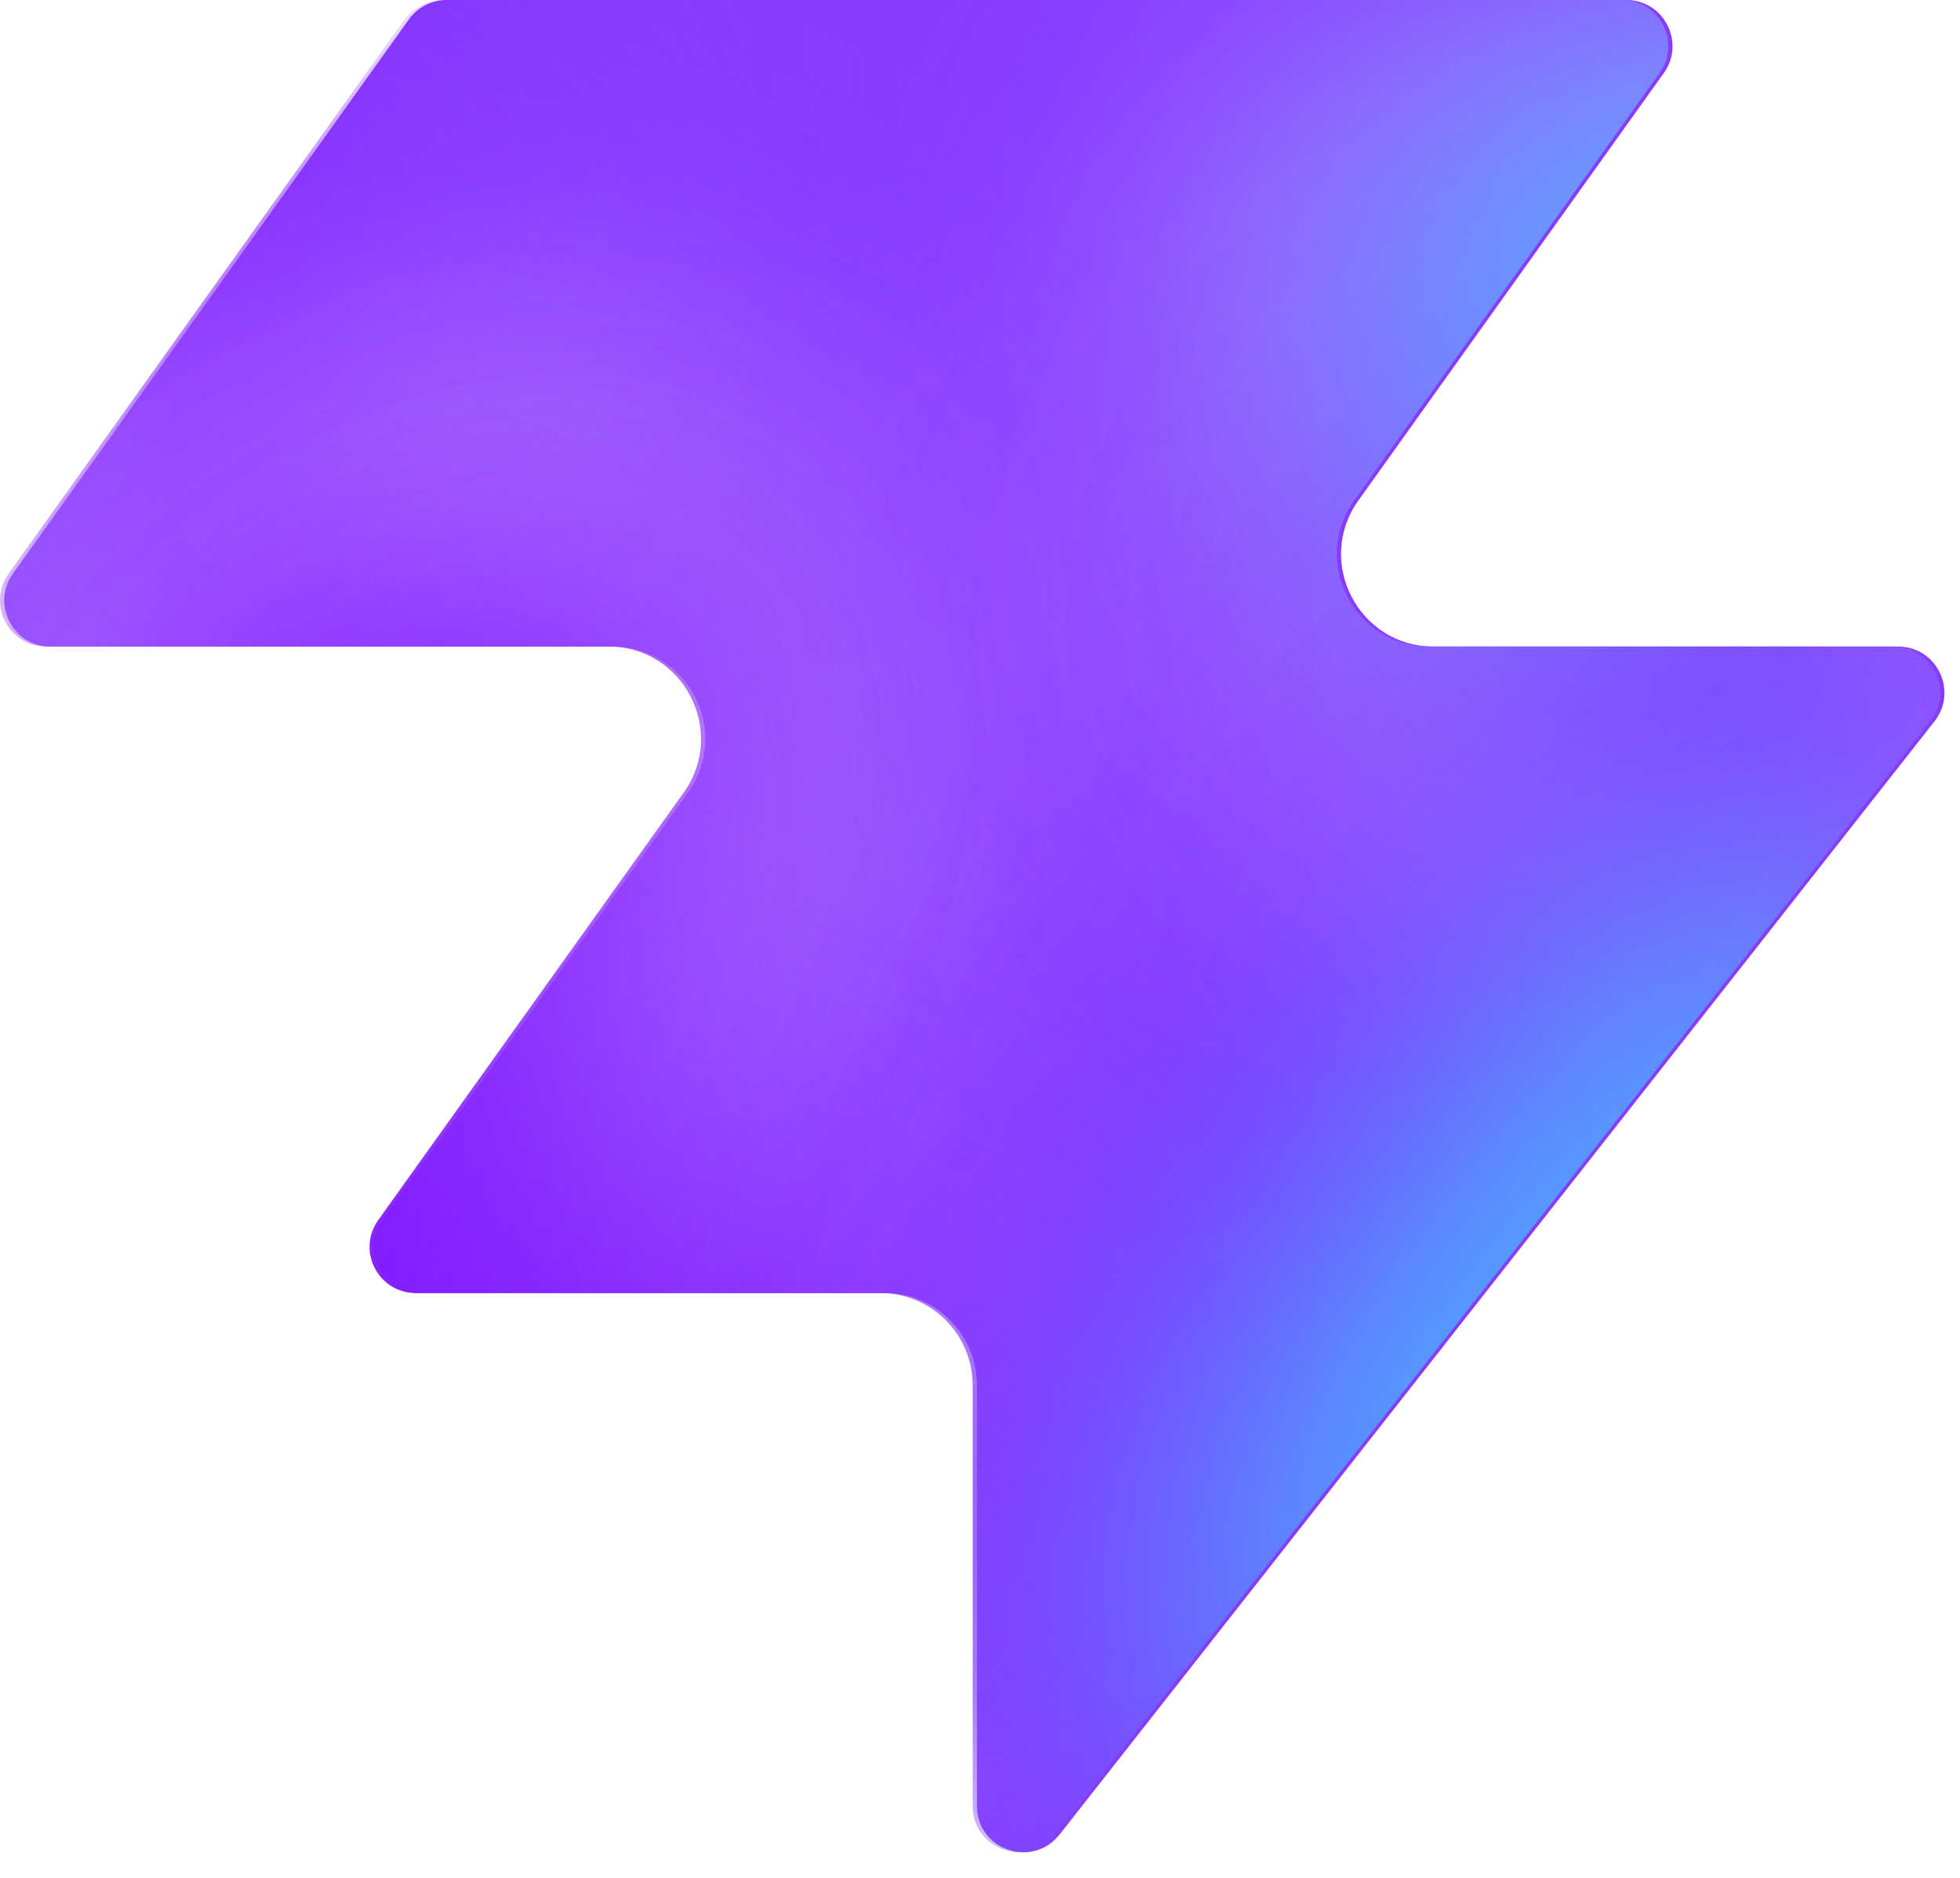
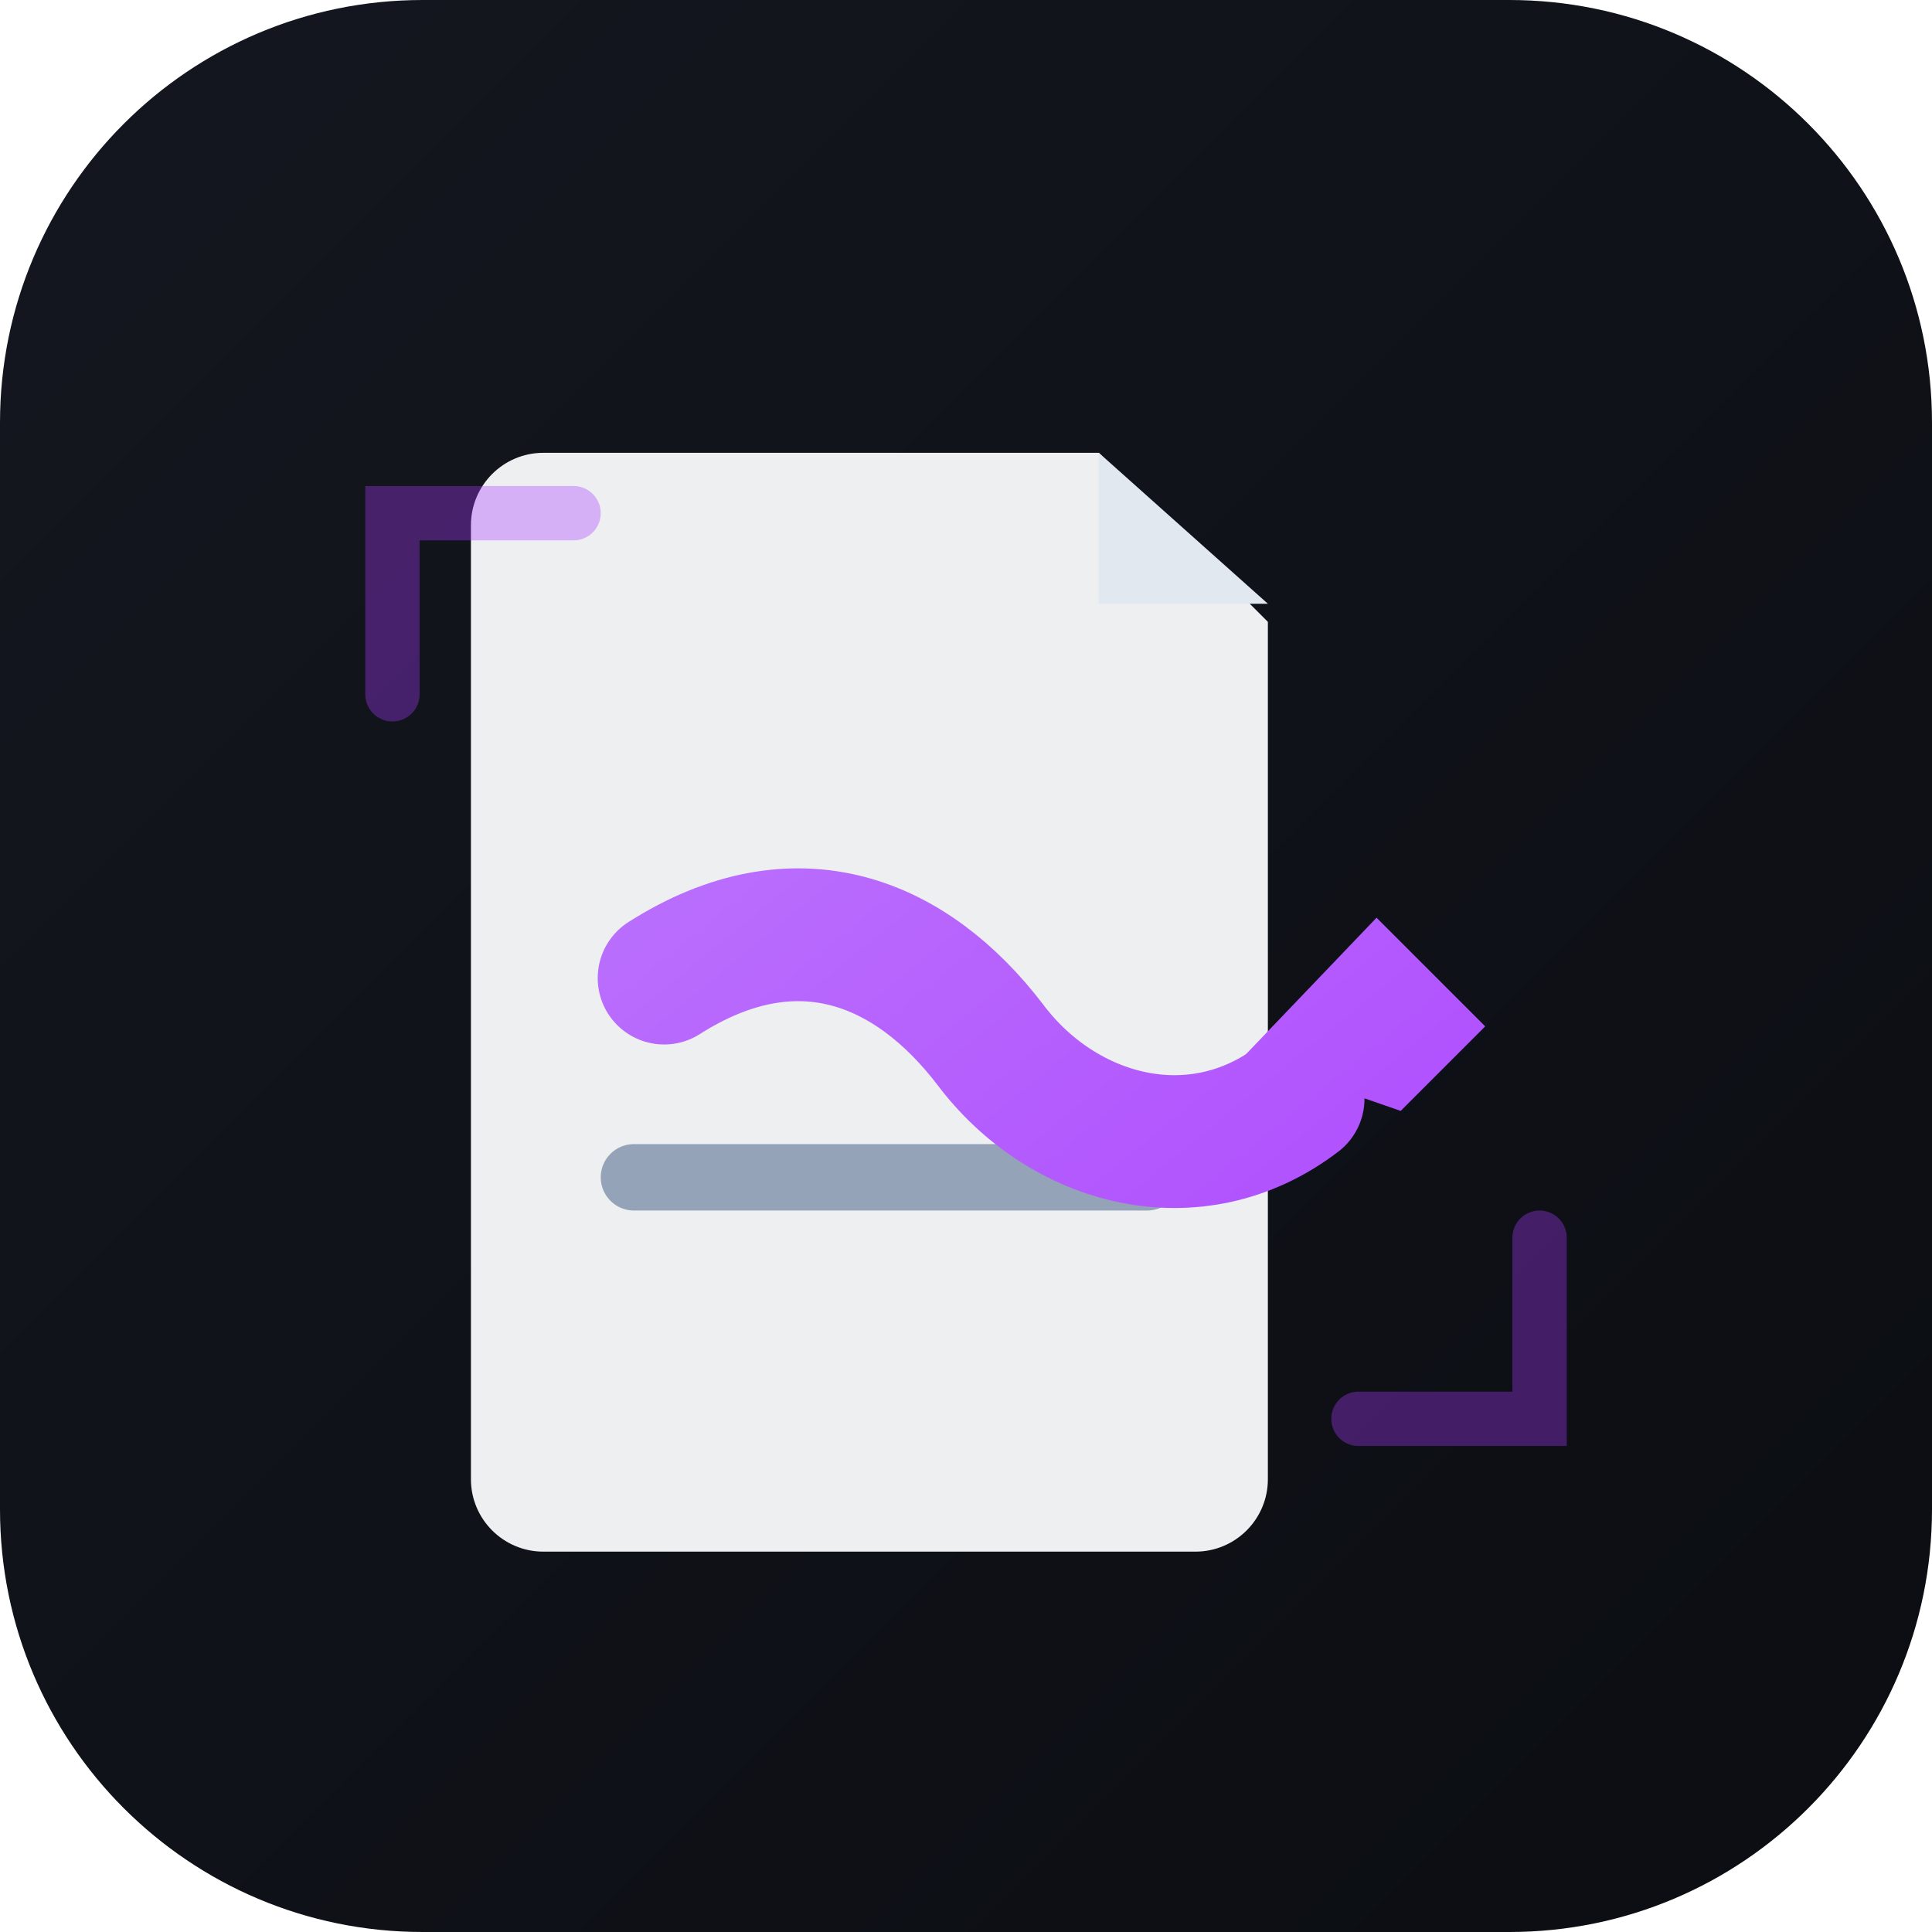
- <svg xmlns="http://www.w3.org/2000/svg" width="48" height="46" fill="none" viewBox="0 0 48 46">
-   <path fill="#863bff" d="M25.946 44.938c-.664.845-2.021.375-2.021-.698V33.937a2.26 2.26 0 0 0-2.262-2.262H10.287c-.92 0-1.456-1.04-.92-1.788l7.48-10.471c1.07-1.497 0-3.578-1.842-3.578H1.237c-.92 0-1.456-1.04-.92-1.788L10.013.474c.214-.297.556-.474.92-.474h28.894c.92 0 1.456 1.04.92 1.788l-7.48 10.471c-1.07 1.498 0 3.579 1.842 3.579h11.377c.943 0 1.473 1.088.89 1.83L25.947 44.94z" style="fill:#863bff;fill:color(display-p3 .525 .23 1);fill-opacity:1" />
-   <mask id="a" width="48" height="46" x="0" y="0" maskUnits="userSpaceOnUse" style="mask-type:alpha">
-     <path fill="#000" d="M25.842 44.938c-.664.844-2.021.375-2.021-.698V33.937a2.26 2.26 0 0 0-2.262-2.262H10.183c-.92 0-1.456-1.04-.92-1.788l7.48-10.471c1.07-1.498 0-3.579-1.842-3.579H1.133c-.92 0-1.456-1.04-.92-1.787L9.91.473c.214-.297.556-.474.92-.474h28.894c.92 0 1.456 1.04.92 1.788l-7.48 10.471c-1.07 1.498 0 3.578 1.842 3.578h11.377c.943 0 1.473 1.088.89 1.832L25.843 44.94z" style="fill:#000;fill-opacity:1" />
-   </mask>
-   <g mask="url(#a)">
-     <g filter="url(#b)">
-       <ellipse cx="5.508" cy="14.704" fill="#ede6ff" rx="5.508" ry="14.704" style="fill:#ede6ff;fill:color(display-p3 .927 .903 1);fill-opacity:1" transform="matrix(.00324 1 1 -.00324 -4.47 31.516)" />
-     </g>
-     <g filter="url(#c)">
-       <ellipse cx="10.399" cy="29.851" fill="#ede6ff" rx="10.399" ry="29.851" style="fill:#ede6ff;fill:color(display-p3 .927 .903 1);fill-opacity:1" transform="matrix(.00324 1 1 -.00324 -39.328 7.883)" />
-     </g>
-     <g filter="url(#d)">
-       <ellipse cx="5.508" cy="30.487" fill="#7e14ff" rx="5.508" ry="30.487" style="fill:#7e14ff;fill:color(display-p3 .492 .077 1);fill-opacity:1" transform="rotate(89.814 -25.913 -14.639)scale(1 -1)" />
-     </g>
-     <g filter="url(#e)">
-       <ellipse cx="5.508" cy="30.599" fill="#7e14ff" rx="5.508" ry="30.599" style="fill:#7e14ff;fill:color(display-p3 .492 .077 1);fill-opacity:1" transform="rotate(89.814 -32.644 -3.334)scale(1 -1)" />
-     </g>
-     <g filter="url(#f)">
-       <ellipse cx="5.508" cy="30.599" fill="#7e14ff" rx="5.508" ry="30.599" style="fill:#7e14ff;fill:color(display-p3 .492 .077 1);fill-opacity:1" transform="matrix(.00324 1 1 -.00324 -34.34 30.47)" />
-     </g>
-     <g filter="url(#g)">
-       <ellipse cx="14.072" cy="22.078" fill="#ede6ff" rx="14.072" ry="22.078" style="fill:#ede6ff;fill:color(display-p3 .927 .903 1);fill-opacity:1" transform="rotate(93.35 24.506 48.493)scale(-1 1)" />
-     </g>
-     <g filter="url(#h)">
-       <ellipse cx="3.47" cy="21.501" fill="#7e14ff" rx="3.47" ry="21.501" style="fill:#7e14ff;fill:color(display-p3 .492 .077 1);fill-opacity:1" transform="rotate(89.009 28.708 47.59)scale(-1 1)" />
-     </g>
-     <g filter="url(#i)">
-       <ellipse cx="3.47" cy="21.501" fill="#7e14ff" rx="3.47" ry="21.501" style="fill:#7e14ff;fill:color(display-p3 .492 .077 1);fill-opacity:1" transform="rotate(89.009 28.708 47.59)scale(-1 1)" />
-     </g>
-     <g filter="url(#j)">
-       <ellipse cx=".387" cy="8.972" fill="#7e14ff" rx="4.407" ry="29.108" style="fill:#7e14ff;fill:color(display-p3 .492 .077 1);fill-opacity:1" transform="rotate(39.51 .387 8.972)" />
-     </g>
-     <g filter="url(#k)">
-       <ellipse cx="47.523" cy="-6.092" fill="#7e14ff" rx="4.407" ry="29.108" style="fill:#7e14ff;fill:color(display-p3 .492 .077 1);fill-opacity:1" transform="rotate(37.892 47.523 -6.092)" />
-     </g>
-     <g filter="url(#l)">
-       <ellipse cx="41.412" cy="6.333" fill="#47bfff" rx="5.971" ry="9.665" style="fill:#47bfff;fill:color(display-p3 .28 .748 1);fill-opacity:1" transform="rotate(37.892 41.412 6.333)" />
-     </g>
-     <g filter="url(#m)">
-       <ellipse cx="-1.879" cy="38.332" fill="#7e14ff" rx="4.407" ry="29.108" style="fill:#7e14ff;fill:color(display-p3 .492 .077 1);fill-opacity:1" transform="rotate(37.892 -1.88 38.332)" />
-     </g>
-     <g filter="url(#n)">
-       <ellipse cx="-1.879" cy="38.332" fill="#7e14ff" rx="4.407" ry="29.108" style="fill:#7e14ff;fill:color(display-p3 .492 .077 1);fill-opacity:1" transform="rotate(37.892 -1.88 38.332)" />
-     </g>
-     <g filter="url(#o)">
-       <ellipse cx="35.651" cy="29.907" fill="#7e14ff" rx="4.407" ry="29.108" style="fill:#7e14ff;fill:color(display-p3 .492 .077 1);fill-opacity:1" transform="rotate(37.892 35.651 29.907)" />
-     </g>
-     <g filter="url(#p)">
-       <ellipse cx="38.418" cy="32.4" fill="#47bfff" rx="5.971" ry="15.297" style="fill:#47bfff;fill:color(display-p3 .28 .748 1);fill-opacity:1" transform="rotate(37.892 38.418 32.4)" />
-     </g>
-   </g>
+ <svg xmlns="http://www.w3.org/2000/svg" viewBox="0 0 32 32" role="img" aria-label="Sign">
  <defs>
-     <filter id="b" width="60.045" height="41.654" x="-19.77" y="16.149" color-interpolation-filters="sRGB" filterUnits="userSpaceOnUse">
-       <feFlood flood-opacity="0" result="BackgroundImageFix" />
-       <feBlend in="SourceGraphic" in2="BackgroundImageFix" result="shape" />
-       <feGaussianBlur result="effect1_foregroundBlur_2002_17158" stdDeviation="7.659" />
-     </filter>
-     <filter id="c" width="90.34" height="51.437" x="-54.613" y="-7.533" color-interpolation-filters="sRGB" filterUnits="userSpaceOnUse">
-       <feFlood flood-opacity="0" result="BackgroundImageFix" />
-       <feBlend in="SourceGraphic" in2="BackgroundImageFix" result="shape" />
-       <feGaussianBlur result="effect1_foregroundBlur_2002_17158" stdDeviation="7.659" />
-     </filter>
-     <filter id="d" width="79.355" height="29.4" x="-49.64" y="2.03" color-interpolation-filters="sRGB" filterUnits="userSpaceOnUse">
-       <feFlood flood-opacity="0" result="BackgroundImageFix" />
-       <feBlend in="SourceGraphic" in2="BackgroundImageFix" result="shape" />
-       <feGaussianBlur result="effect1_foregroundBlur_2002_17158" stdDeviation="4.596" />
-     </filter>
-     <filter id="e" width="79.579" height="29.4" x="-45.045" y="20.029" color-interpolation-filters="sRGB" filterUnits="userSpaceOnUse">
-       <feFlood flood-opacity="0" result="BackgroundImageFix" />
-       <feBlend in="SourceGraphic" in2="BackgroundImageFix" result="shape" />
-       <feGaussianBlur result="effect1_foregroundBlur_2002_17158" stdDeviation="4.596" />
-     </filter>
-     <filter id="f" width="79.579" height="29.4" x="-43.513" y="21.178" color-interpolation-filters="sRGB" filterUnits="userSpaceOnUse">
-       <feFlood flood-opacity="0" result="BackgroundImageFix" />
-       <feBlend in="SourceGraphic" in2="BackgroundImageFix" result="shape" />
-       <feGaussianBlur result="effect1_foregroundBlur_2002_17158" stdDeviation="4.596" />
-     </filter>
-     <filter id="g" width="74.749" height="58.852" x="15.756" y="-17.901" color-interpolation-filters="sRGB" filterUnits="userSpaceOnUse">
-       <feFlood flood-opacity="0" result="BackgroundImageFix" />
-       <feBlend in="SourceGraphic" in2="BackgroundImageFix" result="shape" />
-       <feGaussianBlur result="effect1_foregroundBlur_2002_17158" stdDeviation="7.659" />
-     </filter>
-     <filter id="h" width="61.377" height="25.362" x="23.548" y="2.284" color-interpolation-filters="sRGB" filterUnits="userSpaceOnUse">
-       <feFlood flood-opacity="0" result="BackgroundImageFix" />
-       <feBlend in="SourceGraphic" in2="BackgroundImageFix" result="shape" />
-       <feGaussianBlur result="effect1_foregroundBlur_2002_17158" stdDeviation="4.596" />
-     </filter>
-     <filter id="i" width="61.377" height="25.362" x="23.548" y="2.284" color-interpolation-filters="sRGB" filterUnits="userSpaceOnUse">
-       <feFlood flood-opacity="0" result="BackgroundImageFix" />
-       <feBlend in="SourceGraphic" in2="BackgroundImageFix" result="shape" />
-       <feGaussianBlur result="effect1_foregroundBlur_2002_17158" stdDeviation="4.596" />
-     </filter>
-     <filter id="j" width="56.045" height="63.649" x="-27.636" y="-22.853" color-interpolation-filters="sRGB" filterUnits="userSpaceOnUse">
-       <feFlood flood-opacity="0" result="BackgroundImageFix" />
-       <feBlend in="SourceGraphic" in2="BackgroundImageFix" result="shape" />
-       <feGaussianBlur result="effect1_foregroundBlur_2002_17158" stdDeviation="4.596" />
-     </filter>
-     <filter id="k" width="54.814" height="64.646" x="20.116" y="-38.415" color-interpolation-filters="sRGB" filterUnits="userSpaceOnUse">
-       <feFlood flood-opacity="0" result="BackgroundImageFix" />
-       <feBlend in="SourceGraphic" in2="BackgroundImageFix" result="shape" />
-       <feGaussianBlur result="effect1_foregroundBlur_2002_17158" stdDeviation="4.596" />
-     </filter>
-     <filter id="l" width="33.541" height="35.313" x="24.641" y="-11.323" color-interpolation-filters="sRGB" filterUnits="userSpaceOnUse">
-       <feFlood flood-opacity="0" result="BackgroundImageFix" />
-       <feBlend in="SourceGraphic" in2="BackgroundImageFix" result="shape" />
-       <feGaussianBlur result="effect1_foregroundBlur_2002_17158" stdDeviation="4.596" />
-     </filter>
-     <filter id="m" width="54.814" height="64.646" x="-29.286" y="6.009" color-interpolation-filters="sRGB" filterUnits="userSpaceOnUse">
-       <feFlood flood-opacity="0" result="BackgroundImageFix" />
-       <feBlend in="SourceGraphic" in2="BackgroundImageFix" result="shape" />
-       <feGaussianBlur result="effect1_foregroundBlur_2002_17158" stdDeviation="4.596" />
-     </filter>
-     <filter id="n" width="54.814" height="64.646" x="-29.286" y="6.009" color-interpolation-filters="sRGB" filterUnits="userSpaceOnUse">
-       <feFlood flood-opacity="0" result="BackgroundImageFix" />
-       <feBlend in="SourceGraphic" in2="BackgroundImageFix" result="shape" />
-       <feGaussianBlur result="effect1_foregroundBlur_2002_17158" stdDeviation="4.596" />
-     </filter>
-     <filter id="o" width="54.814" height="64.646" x="8.244" y="-2.416" color-interpolation-filters="sRGB" filterUnits="userSpaceOnUse">
-       <feFlood flood-opacity="0" result="BackgroundImageFix" />
-       <feBlend in="SourceGraphic" in2="BackgroundImageFix" result="shape" />
-       <feGaussianBlur result="effect1_foregroundBlur_2002_17158" stdDeviation="4.596" />
-     </filter>
-     <filter id="p" width="39.409" height="43.623" x="18.713" y="10.588" color-interpolation-filters="sRGB" filterUnits="userSpaceOnUse">
-       <feFlood flood-opacity="0" result="BackgroundImageFix" />
-       <feBlend in="SourceGraphic" in2="BackgroundImageFix" result="shape" />
-       <feGaussianBlur result="effect1_foregroundBlur_2002_17158" stdDeviation="4.596" />
-     </filter>
+     <linearGradient id="bg" x1="0" y1="0" x2="32" y2="32" gradientUnits="userSpaceOnUse">
+       <stop offset="0" stop-color="#14171f" />
+       <stop offset="1" stop-color="#0b0d12" />
+     </linearGradient>
+     <linearGradient id="accent" x1="8" y1="6" x2="26" y2="28" gradientUnits="userSpaceOnUse">
+       <stop offset="0" stop-color="#c084fc" />
+       <stop offset="1" stop-color="#aa3bff" />
+     </linearGradient>
  </defs>
+   <rect width="32" height="32" rx="7" fill="url(#bg)" />
+   <path fill="#f8fafc" fill-opacity="0.95" d="M9 7.5h9.2L21 10.3V24.5a1.2 1.2 0 0 1-1.2 1.2H9a1.2 1.2 0 0 1-1.2-1.2V8.7a1.2 1.2 0 0 1 1.2-1.2Z" />
+   <path fill="#e2e8f0" d="M18.2 7.5V10h2.8L18.2 7.5Z" />
+   <path fill="none" stroke="#94a3b8" stroke-width="1.1" stroke-linecap="round" d="M10.5 19.5h8.5" />
+   <path fill="none" stroke="url(#accent)" stroke-width="2.2" stroke-linecap="round" stroke-linejoin="round" d="M11 16.2c2.2-1.4 4.1-.6 5.4 1.1 1.2 1.6 3.4 2.2 5.1.9" />
+   <path fill="url(#accent)" d="M22.8 15.2 24.6 17l-1.4 1.4-2.6-.9 2.2-2.3Z" />
+   <path fill="none" stroke="#aa3bff" stroke-opacity="0.35" stroke-width="0.9" stroke-linecap="round" d="M6.5 11.5V8.5h3M25.5 20.5v3h-3" />
</svg>
